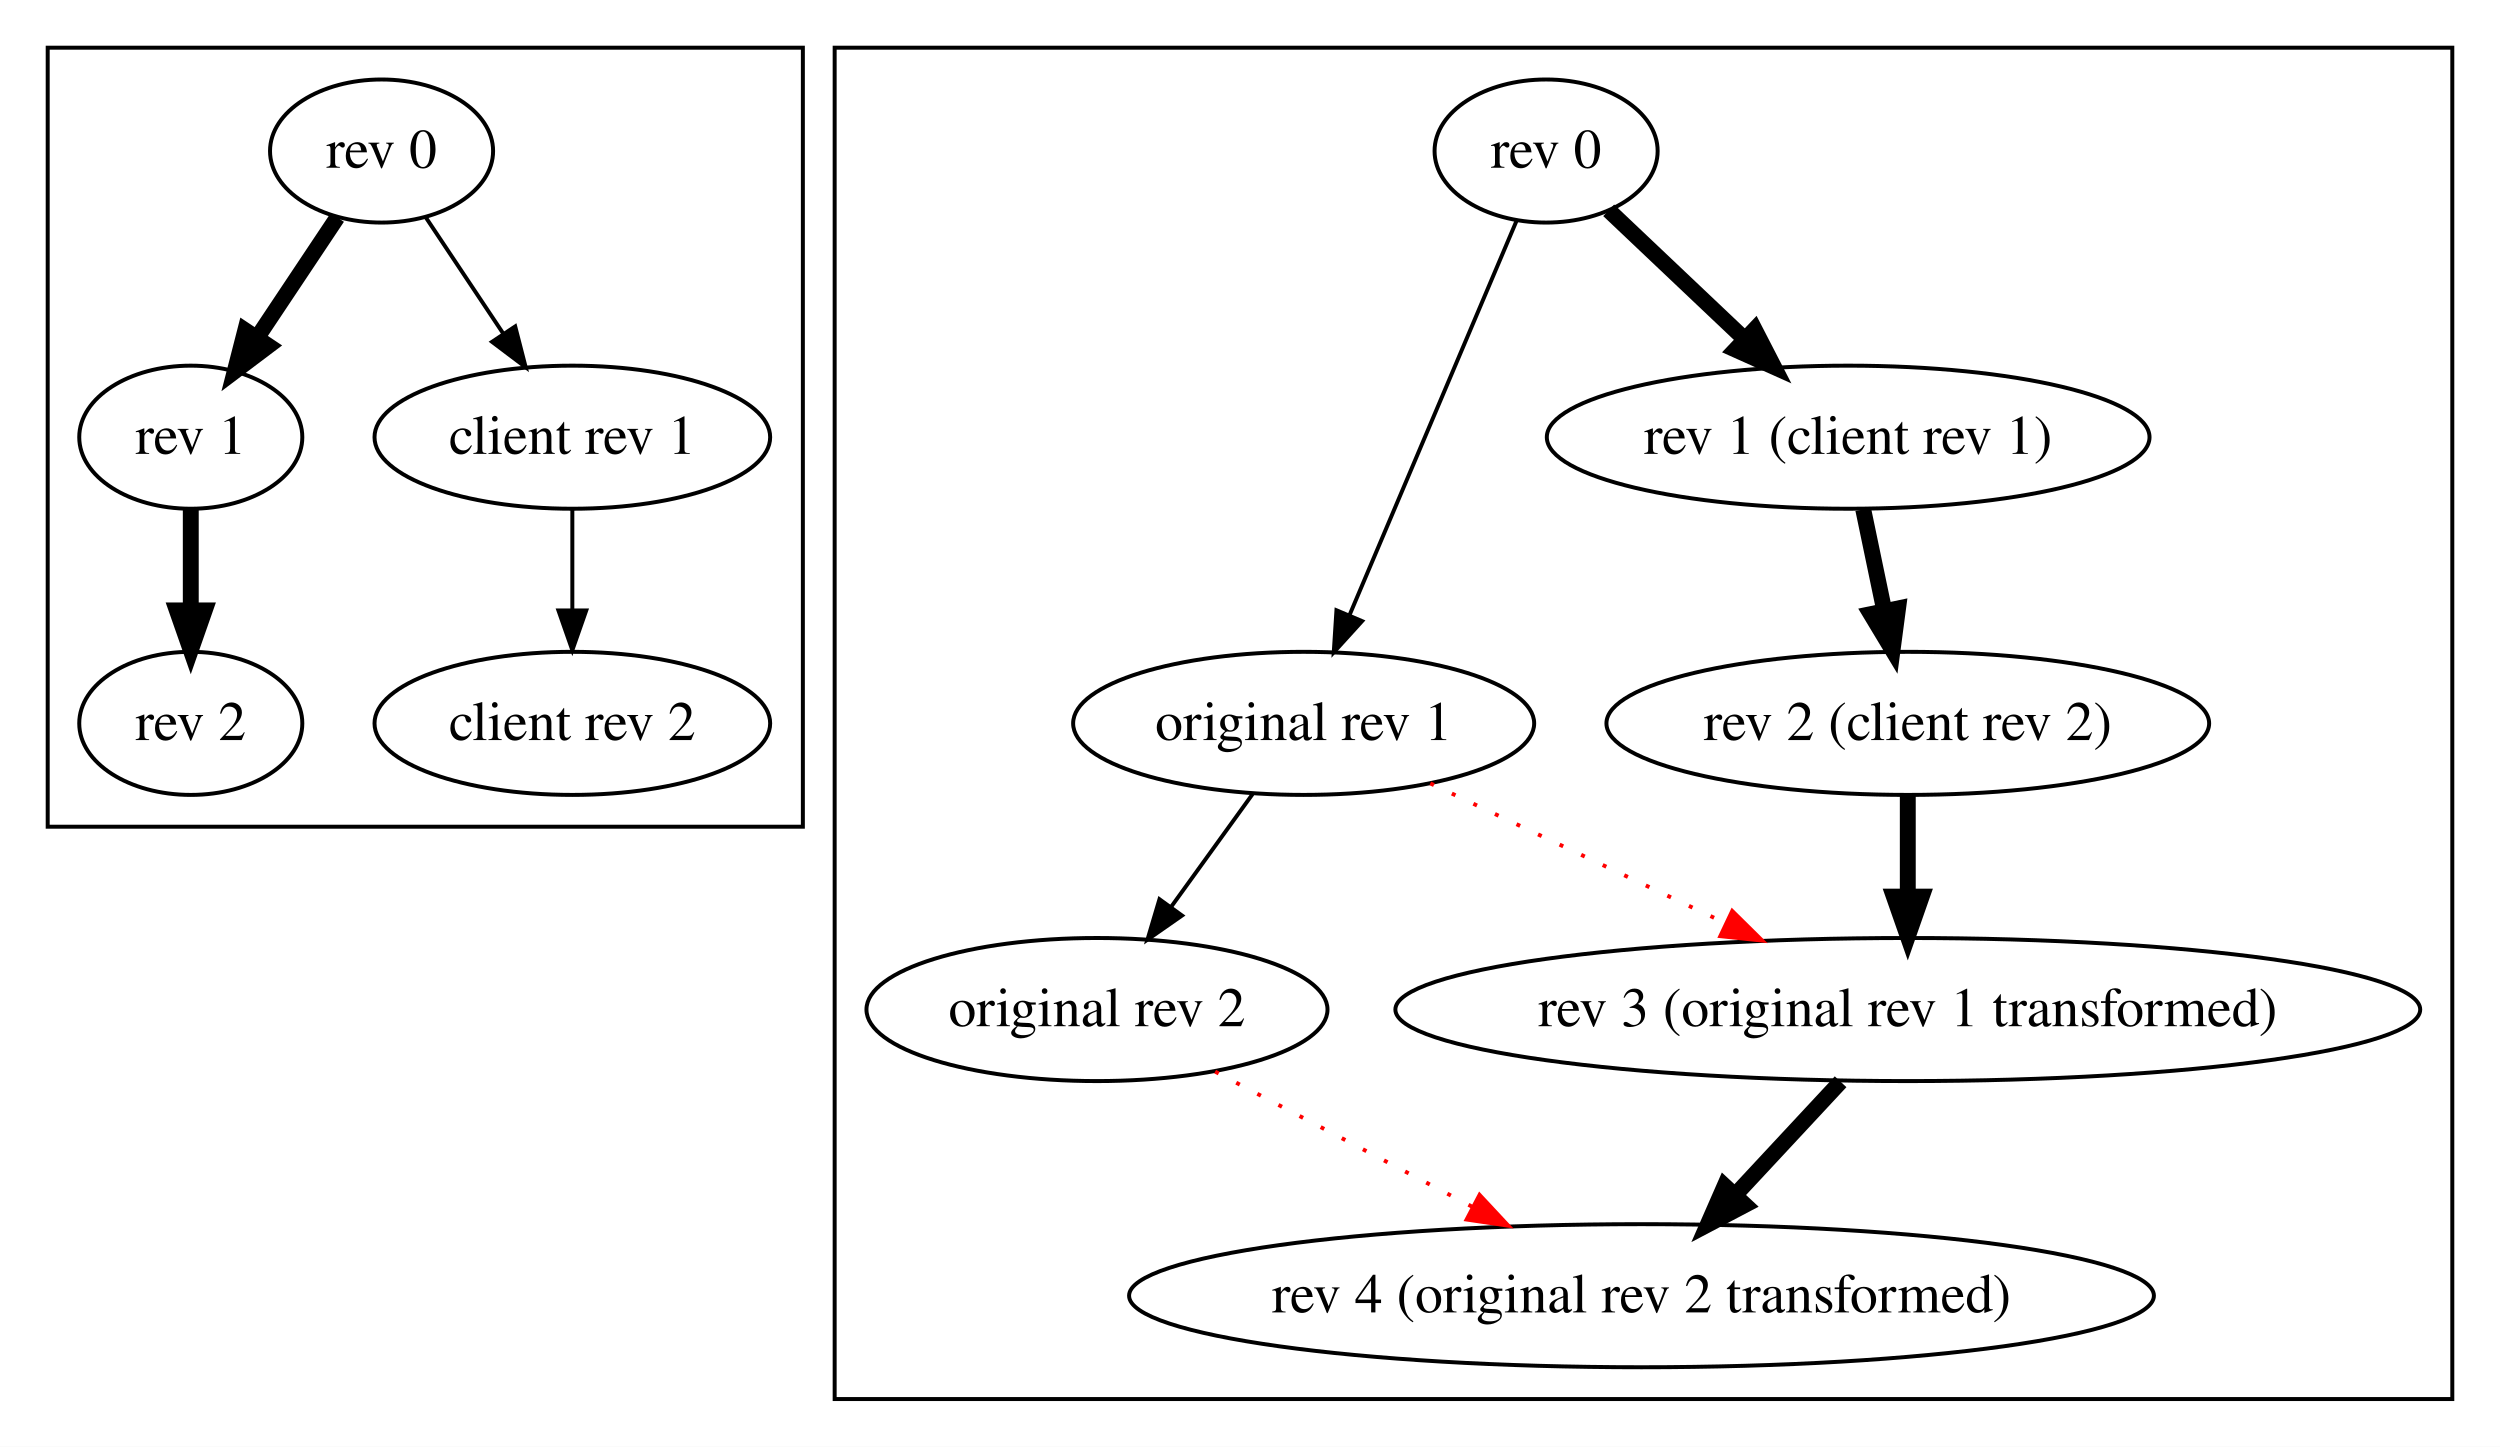
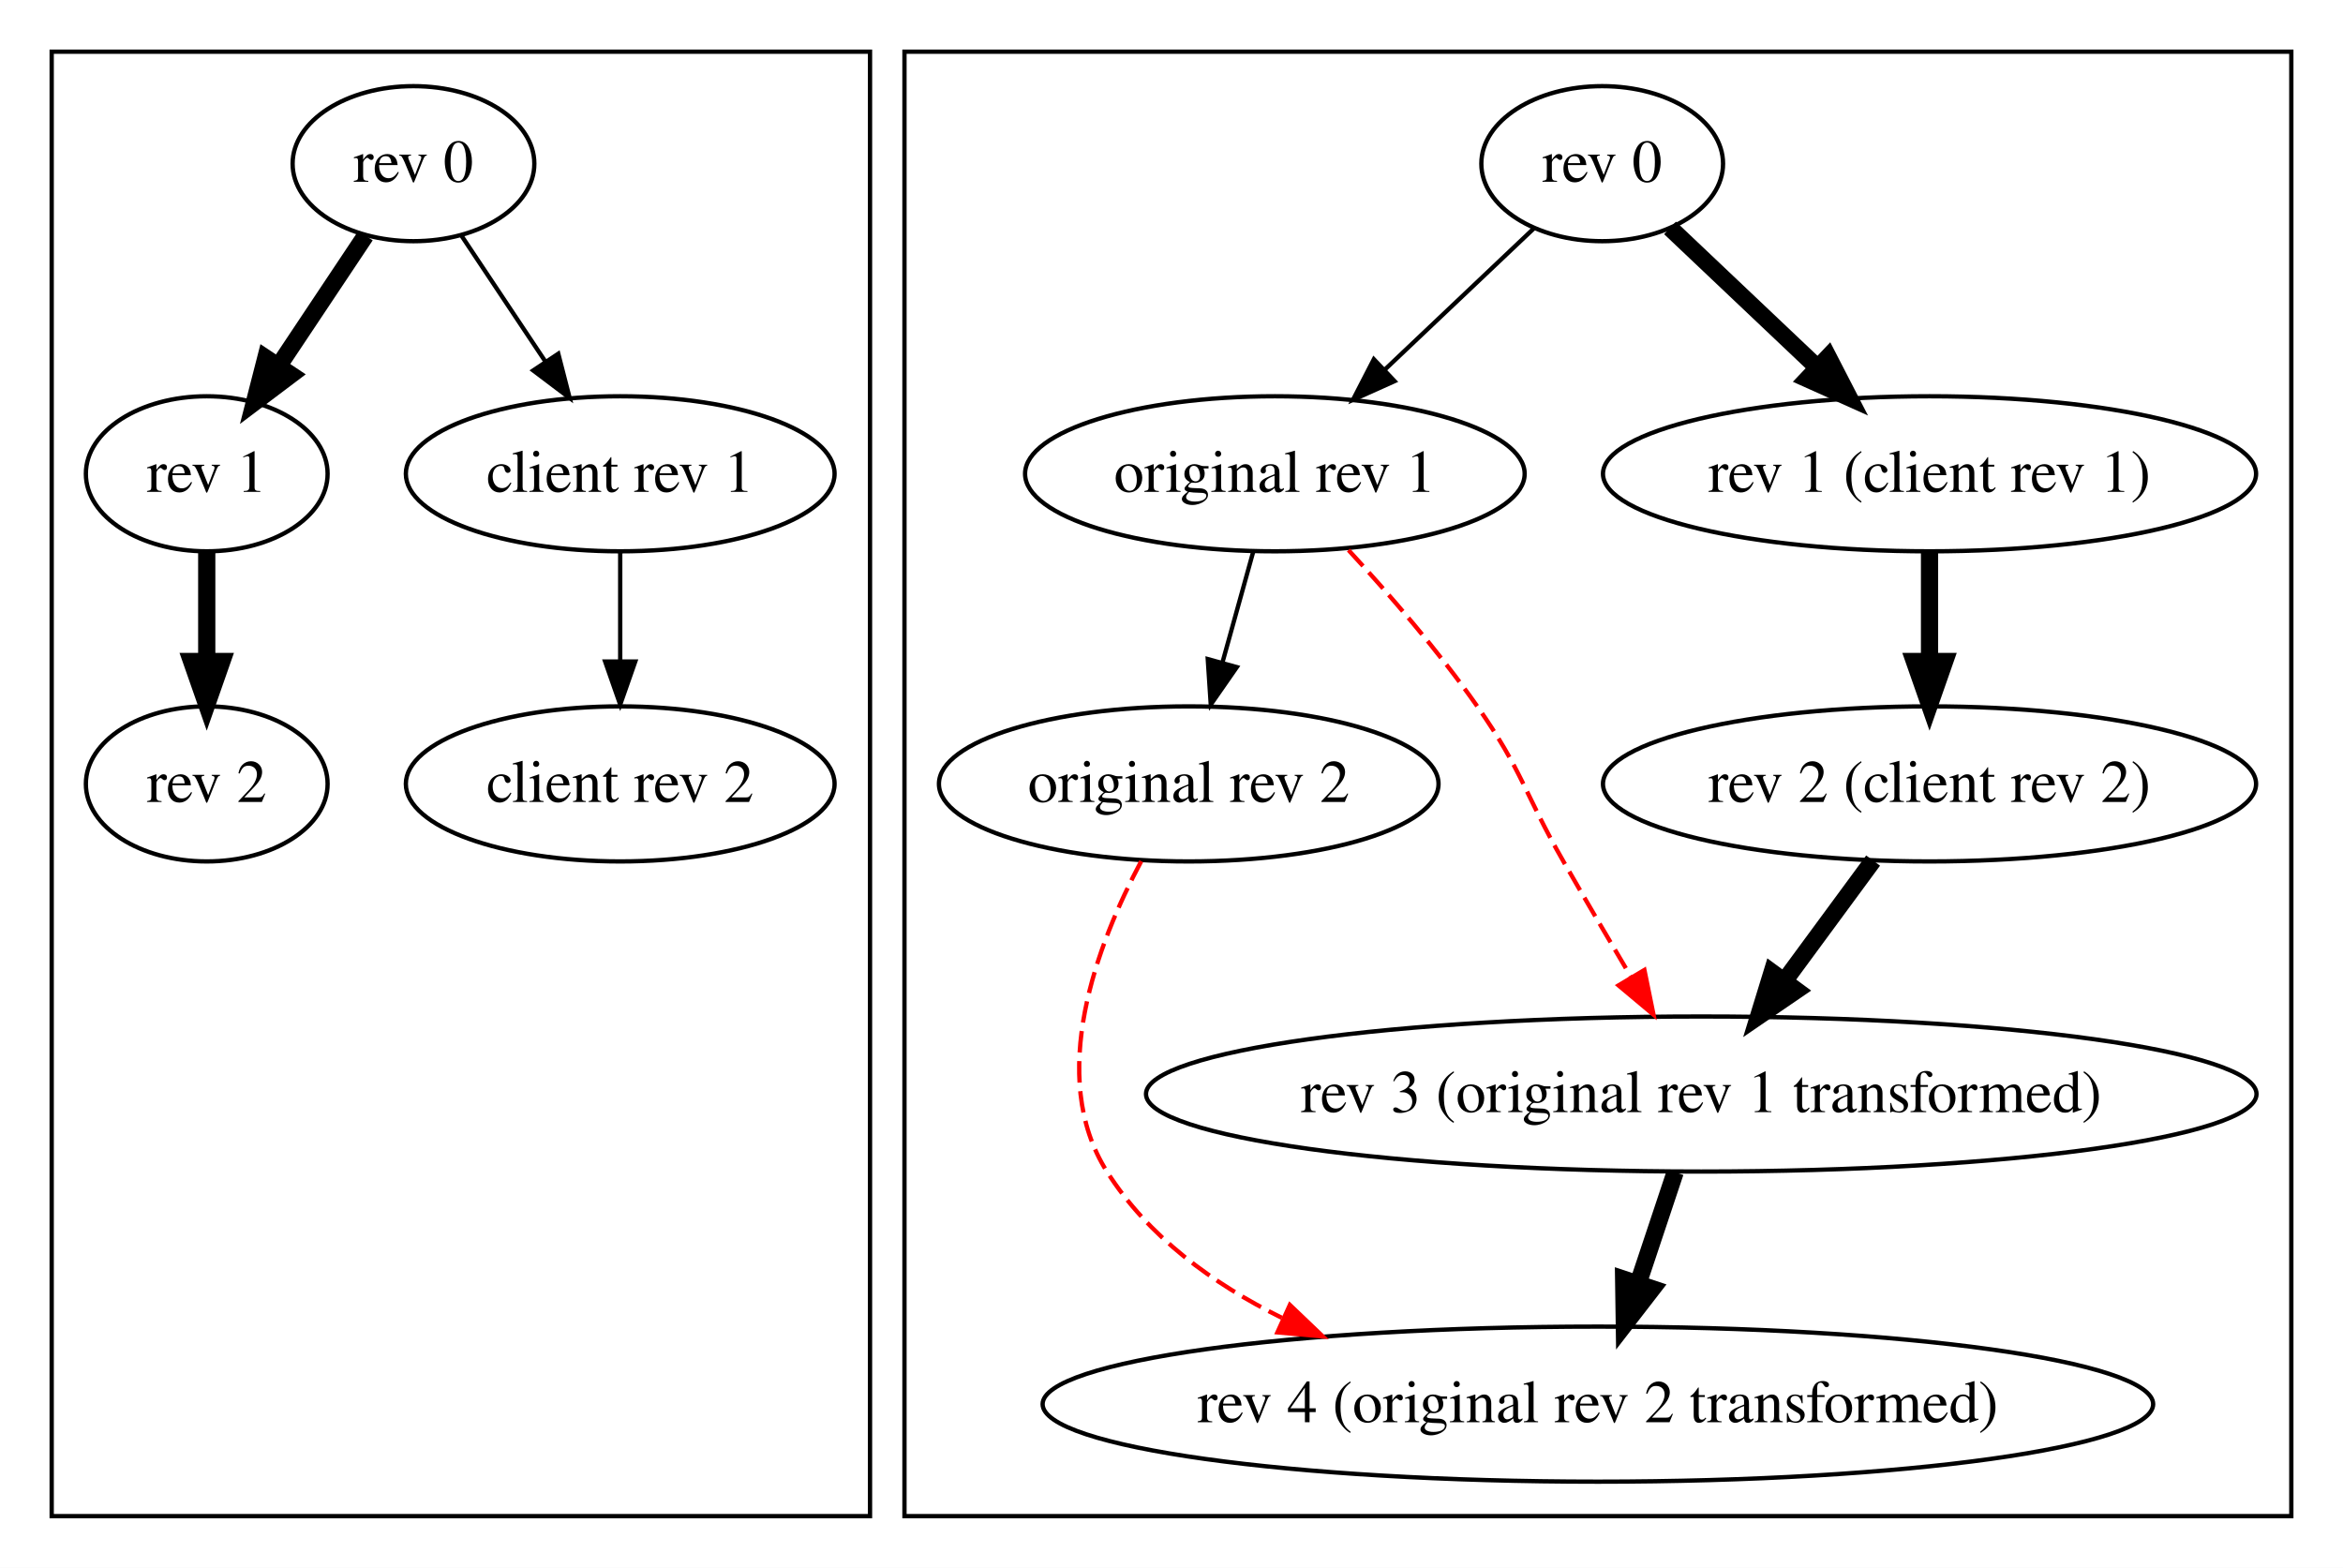
- <svg xmlns="http://www.w3.org/2000/svg" width="629pt" height="364pt" viewBox="0.00 0.00 629.00 364.00">
+ <svg xmlns="http://www.w3.org/2000/svg" width="544pt" height="364pt" viewBox="0.00 0.00 544.00 364.00">
  <g id="graph0" class="graph" transform="scale(1 1) rotate(0) translate(4 360)">
-     <polygon fill="#ffffff" stroke="transparent" points="-4,4 -4,-360 625,-360 625,4 -4,4" />
+     <polygon fill="#ffffff" stroke="transparent" points="-4,4 -4,-360 540,-360 540,4 -4,4" />
    <g id="clust1" class="cluster">
-       <polygon fill="none" stroke="#000000" points="8,-152 8,-348 198,-348 198,-152 8,-152" />
+       <polygon fill="none" stroke="#000000" points="8,-8 8,-348 198,-348 198,-8 8,-8" />
    </g>
    <g id="clust2" class="cluster">
-       <polygon fill="none" stroke="#000000" points="206,-8 206,-348 613,-348 613,-8 206,-8" />
+       <polygon fill="none" stroke="#000000" points="206,-8 206,-348 528,-348 528,-8 206,-8" />
    </g>
    <g id="node1" class="node">
      <ellipse fill="none" stroke="#000000" cx="92" cy="-322" rx="28.062" ry="18" />
      <text text-anchor="middle" x="92" y="-317.8" font-family="Times,serif" font-size="14.00" fill="#000000">rev 0</text>
    </g>
    <g id="node2" class="node">
      <ellipse fill="none" stroke="#000000" cx="44" cy="-250" rx="28.062" ry="18" />
      <text text-anchor="middle" x="44" y="-245.8" font-family="Times,serif" font-size="14.00" fill="#000000">rev 1</text>
    </g>
    <g id="edge1" class="edge">
      <path fill="none" stroke="#000000" stroke-width="4" d="M80.867,-305.301C74.87,-296.304 67.35,-285.025 60.669,-275.003" />
      <polygon fill="#000000" stroke="#000000" stroke-width="4" points="63.532,-272.988 55.072,-266.609 57.707,-276.871 63.532,-272.988" />
    </g>
    <g id="node4" class="node">
      <ellipse fill="none" stroke="#000000" cx="140" cy="-250" rx="49.771" ry="18" />
      <text text-anchor="middle" x="140" y="-245.8" font-family="Times,serif" font-size="14.00" fill="#000000">client rev 1</text>
    </g>
    <g id="edge3" class="edge">
      <path fill="none" stroke="#000000" d="M103.133,-305.301C108.9,-296.65 116.075,-285.887 122.558,-276.162" />
      <polygon fill="#000000" stroke="#000000" points="125.623,-277.875 128.258,-267.613 119.799,-273.992 125.623,-277.875" />
    </g>
    <g id="node3" class="node">
      <ellipse fill="none" stroke="#000000" cx="44" cy="-178" rx="28.062" ry="18" />
      <text text-anchor="middle" x="44" y="-173.8" font-family="Times,serif" font-size="14.00" fill="#000000">rev 2</text>
    </g>
    <g id="edge2" class="edge">
      <path fill="none" stroke="#000000" stroke-width="4" d="M44,-231.831C44,-224.131 44,-214.974 44,-206.417" />
      <polygon fill="#000000" stroke="#000000" stroke-width="4" points="47.5,-206.413 44,-196.413 40.5,-206.413 47.5,-206.413" />
    </g>
+     <g id="node6" class="node">
+ </g>
+     <g id="edge5" class="edge">
+ </g>
    <g id="node5" class="node">
      <ellipse fill="none" stroke="#000000" cx="140" cy="-178" rx="49.771" ry="18" />
      <text text-anchor="middle" x="140" y="-173.8" font-family="Times,serif" font-size="14.00" fill="#000000">client rev 2</text>
    </g>
    <g id="edge4" class="edge">
      <path fill="none" stroke="#000000" d="M140,-231.831C140,-224.131 140,-214.974 140,-206.417" />
      <polygon fill="#000000" stroke="#000000" points="143.5,-206.413 140,-196.413 136.5,-206.413 143.5,-206.413" />
    </g>
-     <g id="node6" class="node">
-       <ellipse fill="none" stroke="#000000" cx="385" cy="-322" rx="28.062" ry="18" />
-       <text text-anchor="middle" x="385" y="-317.8" font-family="Times,serif" font-size="14.00" fill="#000000">rev 0</text>
-     </g>
    <g id="node7" class="node">
-       <ellipse fill="none" stroke="#000000" cx="324" cy="-178" rx="57.998" ry="18" />
-       <text text-anchor="middle" x="324" y="-173.8" font-family="Times,serif" font-size="14.00" fill="#000000">original rev 1</text>
-     </g>
-     <g id="edge5" class="edge">
-       <path fill="none" stroke="#000000" d="M377.642,-304.63C367.165,-279.898 347.851,-234.303 335.481,-205.103" />
-       <polygon fill="#000000" stroke="#000000" points="338.699,-203.726 331.575,-195.883 332.253,-206.456 338.699,-203.726" />
+ </g>
+     <g id="edge6" class="edge">
+ </g>
+     <g id="node8" class="node">
+       <ellipse fill="none" stroke="#000000" cx="368" cy="-322" rx="28.062" ry="18" />
+       <text text-anchor="middle" x="368" y="-317.8" font-family="Times,serif" font-size="14.00" fill="#000000">rev 0</text>
    </g>
    <g id="node9" class="node">
-       <ellipse fill="none" stroke="#000000" cx="461" cy="-250" rx="75.821" ry="18" />
-       <text text-anchor="middle" x="461" y="-245.8" font-family="Times,serif" font-size="14.00" fill="#000000">rev 1 (client rev 1)</text>
+       <ellipse fill="none" stroke="#000000" cx="292" cy="-250" rx="57.998" ry="18" />
+       <text text-anchor="middle" x="292" y="-245.8" font-family="Times,serif" font-size="14.00" fill="#000000">original rev 1</text>
    </g>
    <g id="edge7" class="edge">
-       <path fill="none" stroke="#000000" stroke-width="4" d="M400.747,-307.082C410.568,-297.778 423.45,-285.574 434.781,-274.839" />
-       <polygon fill="#000000" stroke="#000000" stroke-width="4" points="437.469,-277.114 442.322,-267.695 432.655,-272.032 437.469,-277.114" />
-     </g>
-     <g id="node8" class="node">
-       <ellipse fill="none" stroke="#000000" cx="272" cy="-106" rx="57.998" ry="18" />
-       <text text-anchor="middle" x="272" y="-101.8" font-family="Times,serif" font-size="14.00" fill="#000000">original rev 2</text>
-     </g>
-     <g id="edge6" class="edge">
-       <path fill="none" stroke="#000000" d="M311.146,-160.202C304.975,-151.658 297.463,-141.256 290.676,-131.859" />
-       <polygon fill="#000000" stroke="#000000" points="293.398,-129.651 284.706,-123.593 287.724,-133.749 293.398,-129.651" />
+       <path fill="none" stroke="#000000" d="M352.253,-307.082C342.195,-297.553 328.926,-284.983 317.401,-274.064" />
+       <polygon fill="#000000" stroke="#000000" points="319.797,-271.512 310.13,-267.176 314.982,-276.594 319.797,-271.512" />
    </g>
    <g id="node11" class="node">
-       <ellipse fill="none" stroke="#000000" cx="476" cy="-106" rx="128.924" ry="18" />
-       <text text-anchor="middle" x="476" y="-101.8" font-family="Times,serif" font-size="14.00" fill="#000000">rev 3 (original rev 1 transformed)</text>
+       <ellipse fill="none" stroke="#000000" cx="444" cy="-250" rx="75.821" ry="18" />
+       <text text-anchor="middle" x="444" y="-245.8" font-family="Times,serif" font-size="14.00" fill="#000000">rev 1 (client rev 1)</text>
+     </g>
+     <g id="edge9" class="edge">
+       <path fill="none" stroke="#000000" stroke-width="4" d="M383.747,-307.082C393.568,-297.778 406.45,-285.574 417.781,-274.839" />
+       <polygon fill="#000000" stroke="#000000" stroke-width="4" points="420.469,-277.114 425.322,-267.695 415.655,-272.032 420.469,-277.114" />
+     </g>
+     <g id="node10" class="node">
+       <ellipse fill="none" stroke="#000000" cx="272" cy="-178" rx="57.998" ry="18" />
+       <text text-anchor="middle" x="272" y="-173.8" font-family="Times,serif" font-size="14.00" fill="#000000">original rev 2</text>
+     </g>
+     <g id="edge8" class="edge">
+       <path fill="none" stroke="#000000" d="M286.953,-231.831C284.791,-224.046 282.215,-214.773 279.815,-206.135" />
+       <polygon fill="#000000" stroke="#000000" points="283.164,-205.112 277.115,-196.413 276.419,-206.985 283.164,-205.112" />
+     </g>
+     <g id="node13" class="node">
+       <ellipse fill="none" stroke="#000000" cx="391" cy="-106" rx="128.924" ry="18" />
+       <text text-anchor="middle" x="391" y="-101.8" font-family="Times,serif" font-size="14.00" fill="#000000">rev 3 (original rev 1 transformed)</text>
+     </g>
+     <g id="edge13" class="edge">
+       <path fill="none" stroke="#ff0000" stroke-dasharray="5,2" d="M309.094,-232.286C318.481,-222.103 330.008,-208.821 339,-196 349.51,-181.015 349.889,-175.875 359,-160 364.019,-151.254 369.591,-141.776 374.66,-133.237" />
+       <polygon fill="#ff0000" stroke="#ff0000" points="377.801,-134.802 379.913,-124.42 371.788,-131.22 377.801,-134.802" />
+     </g>
+     <g id="node14" class="node">
+       <ellipse fill="none" stroke="#000000" cx="367" cy="-34" rx="128.924" ry="18" />
+       <text text-anchor="middle" x="367" y="-29.8" font-family="Times,serif" font-size="14.00" fill="#000000">rev 4 (original rev 2 transformed)</text>
+     </g>
+     <g id="edge14" class="edge">
+       <path fill="none" stroke="#ff0000" stroke-dasharray="5,2" d="M260.976,-160.058C250.732,-140.843 238.995,-110.131 253,-88 262.545,-72.917 277.567,-61.965 293.612,-54.042" />
+       <polygon fill="#ff0000" stroke="#ff0000" points="295.482,-57.037 303.143,-49.718 292.591,-50.662 295.482,-57.037" />
+     </g>
+     <g id="node12" class="node">
+       <ellipse fill="none" stroke="#000000" cx="444" cy="-178" rx="75.821" ry="18" />
+       <text text-anchor="middle" x="444" y="-173.8" font-family="Times,serif" font-size="14.00" fill="#000000">rev 2 (client rev 2)</text>
+     </g>
+     <g id="edge10" class="edge">
+       <path fill="none" stroke="#000000" stroke-width="4" d="M444,-231.831C444,-224.131 444,-214.974 444,-206.417" />
+       <polygon fill="#000000" stroke="#000000" stroke-width="4" points="447.5,-206.413 444,-196.413 440.5,-206.413 447.5,-206.413" />
    </g>
    <g id="edge11" class="edge">
-       <path fill="none" stroke="#ff0000" stroke-dasharray="1,5" d="M355.864,-162.906C377.383,-152.714 406.125,-139.099 430.101,-127.742" />
-       <polygon fill="#ff0000" stroke="#ff0000" points="431.829,-130.796 439.368,-123.352 428.833,-124.47 431.829,-130.796" />
-     </g>
-     <g id="node12" class="node">
-       <ellipse fill="none" stroke="#000000" cx="409" cy="-34" rx="128.924" ry="18" />
-       <text text-anchor="middle" x="409" y="-29.8" font-family="Times,serif" font-size="14.00" fill="#000000">rev 4 (original rev 2 transformed)</text>
+       <path fill="none" stroke="#000000" stroke-width="4" d="M430.899,-160.202C424.703,-151.785 417.181,-141.566 410.345,-132.28" />
+       <polygon fill="#000000" stroke="#000000" stroke-width="4" points="413.065,-130.072 404.318,-124.093 407.428,-134.221 413.065,-130.072" />
    </g>
    <g id="edge12" class="edge">
-       <path fill="none" stroke="#ff0000" stroke-dasharray="1,5" d="M301.727,-90.377C320.647,-80.433 345.452,-67.397 366.444,-56.365" />
-       <polygon fill="#ff0000" stroke="#ff0000" points="368.257,-59.366 375.481,-51.616 365,-53.17 368.257,-59.366" />
-     </g>
-     <g id="node10" class="node">
-       <ellipse fill="none" stroke="#000000" cx="476" cy="-178" rx="75.821" ry="18" />
-       <text text-anchor="middle" x="476" y="-173.8" font-family="Times,serif" font-size="14.00" fill="#000000">rev 2 (client rev 2)</text>
-     </g>
-     <g id="edge8" class="edge">
-       <path fill="none" stroke="#000000" stroke-width="4" d="M464.785,-231.831C466.389,-224.131 468.297,-214.974 470.08,-206.417" />
-       <polygon fill="#000000" stroke="#000000" stroke-width="4" points="473.551,-206.917 472.164,-196.413 466.698,-205.489 473.551,-206.917" />
-     </g>
-     <g id="edge9" class="edge">
-       <path fill="none" stroke="#000000" stroke-width="4" d="M476,-159.831C476,-152.131 476,-142.974 476,-134.417" />
-       <polygon fill="#000000" stroke="#000000" stroke-width="4" points="479.5,-134.413 476,-124.413 472.5,-134.413 479.5,-134.413" />
-     </g>
-     <g id="edge10" class="edge">
-       <path fill="none" stroke="#000000" stroke-width="4" d="M459.093,-87.831C451.098,-79.239 441.415,-68.834 432.702,-59.471" />
-       <polygon fill="#000000" stroke="#000000" stroke-width="4" points="435.044,-56.85 425.669,-51.913 429.92,-61.618 435.044,-56.85" />
+       <path fill="none" stroke="#000000" stroke-width="4" d="M384.944,-87.831C382.349,-80.046 379.258,-70.773 376.378,-62.135" />
+       <polygon fill="#000000" stroke="#000000" stroke-width="4" points="379.62,-60.793 373.138,-52.413 372.98,-63.007 379.62,-60.793" />
    </g>
  </g>
</svg>
